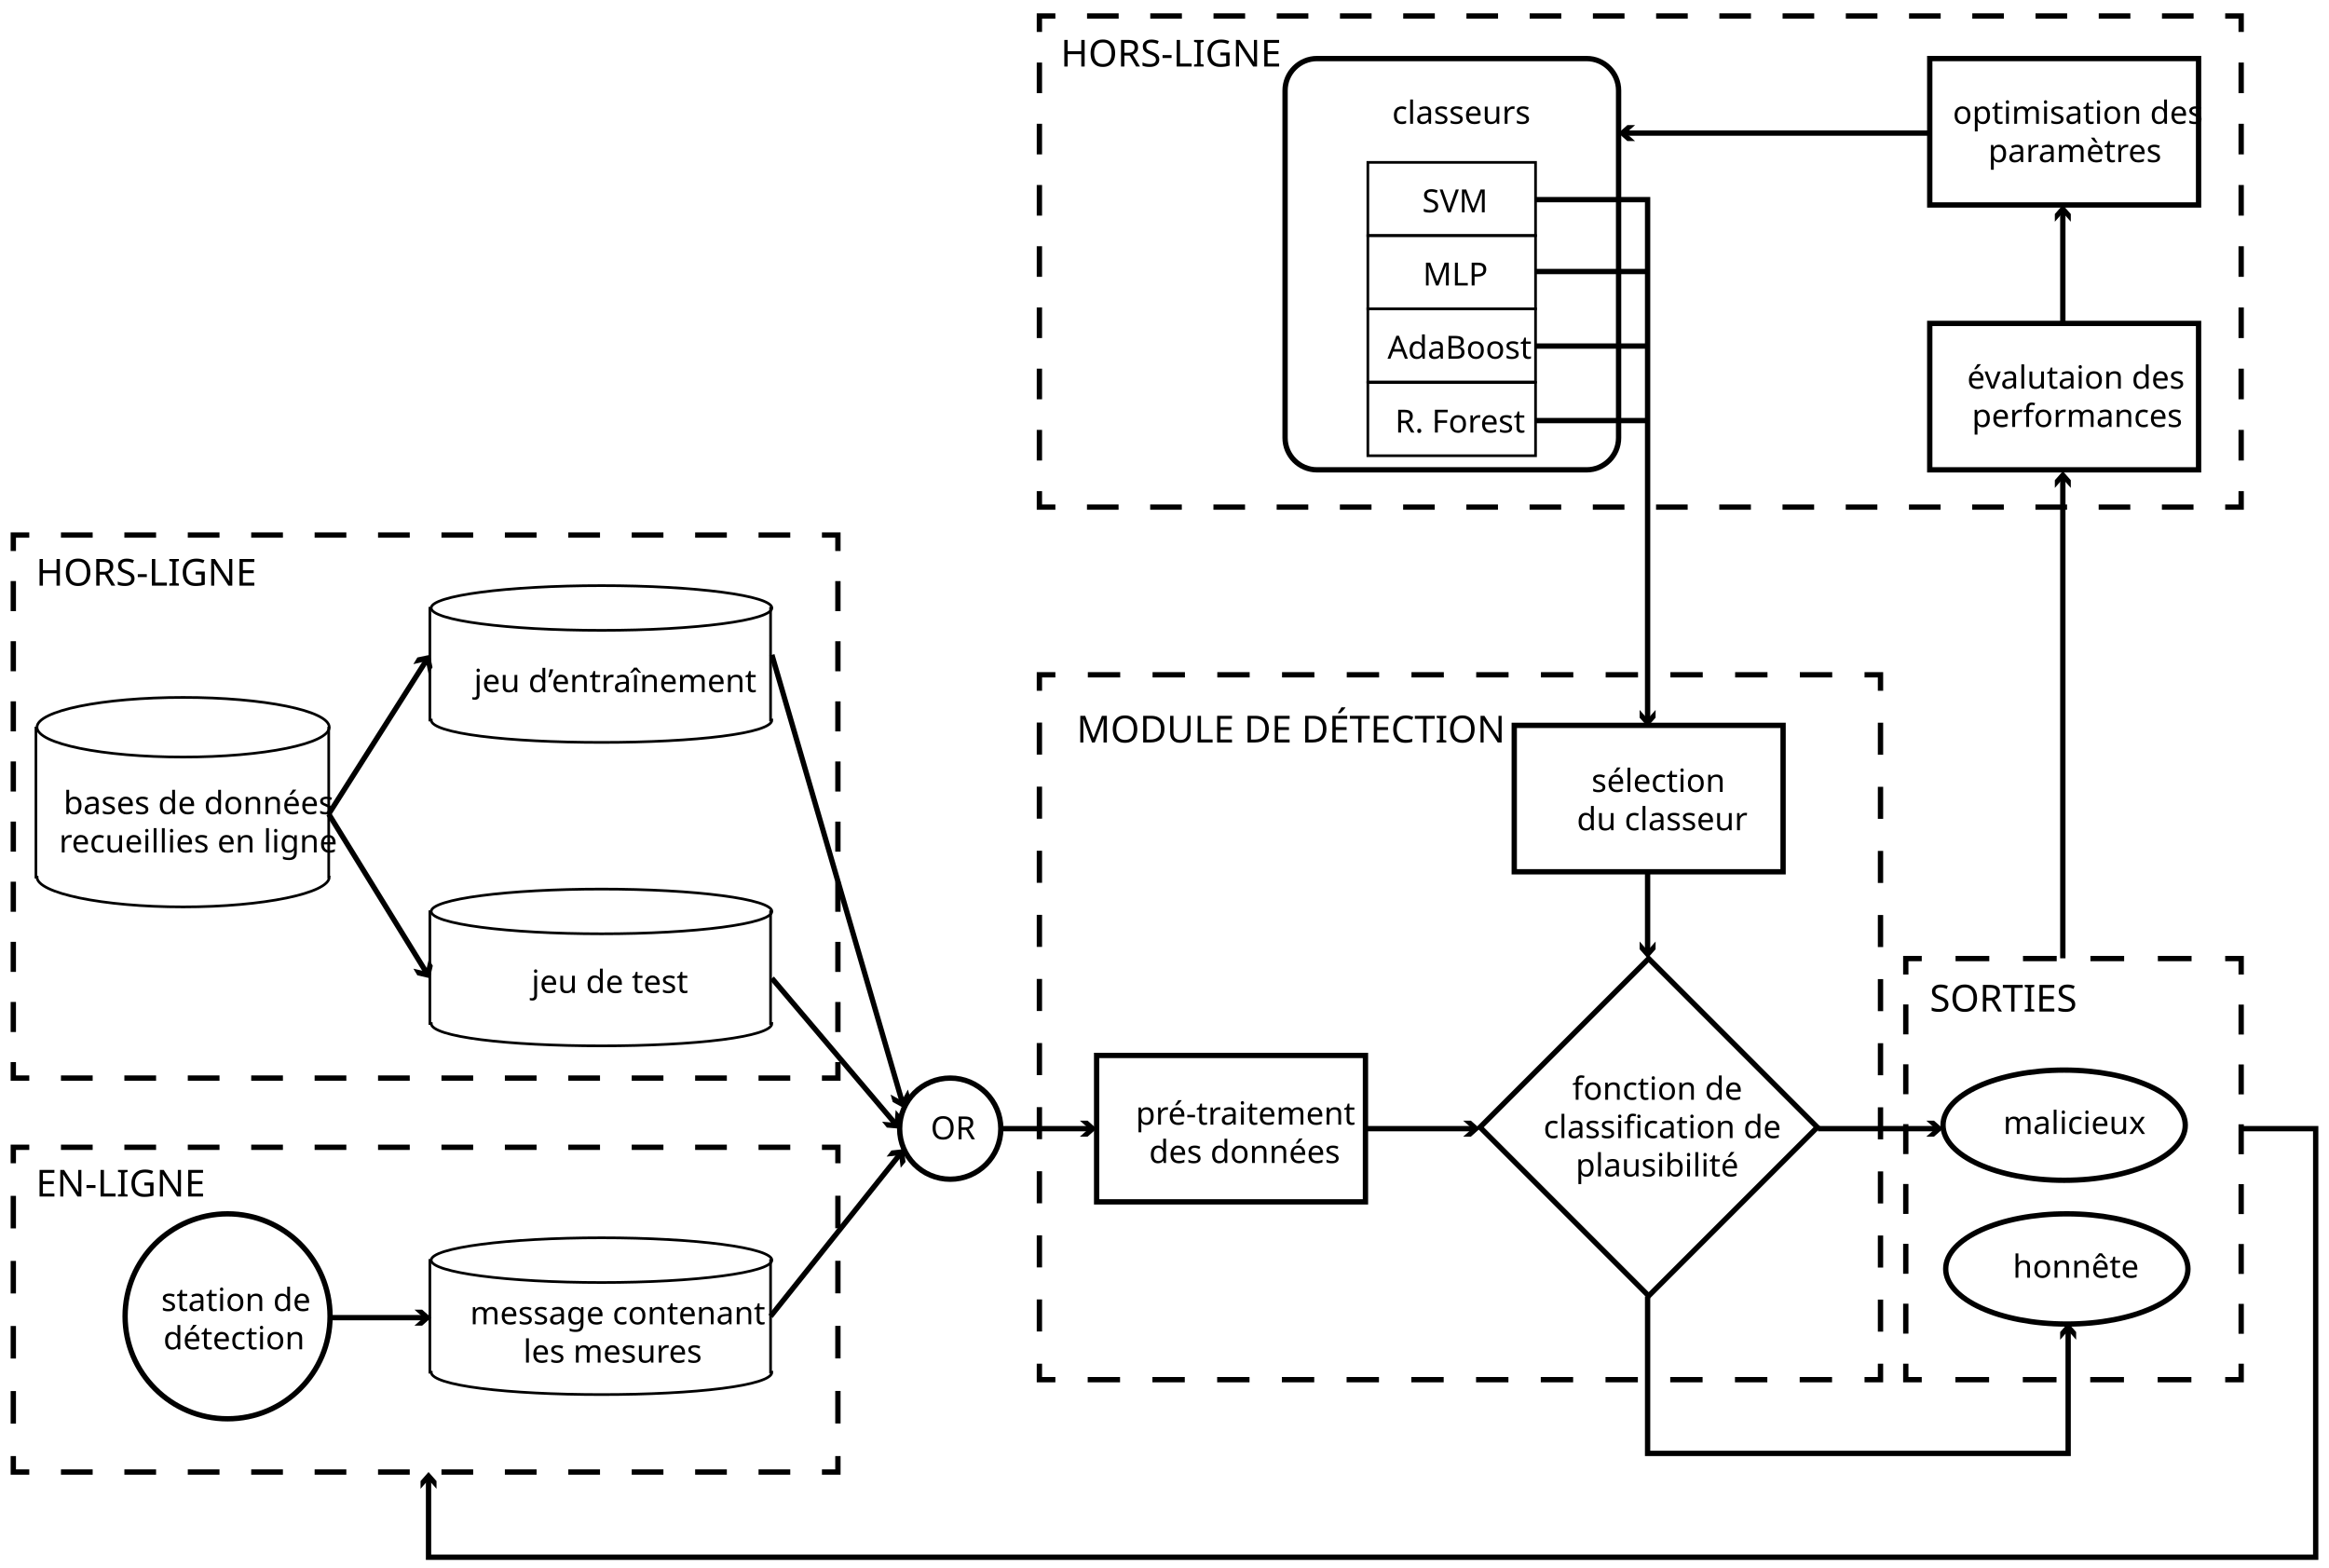
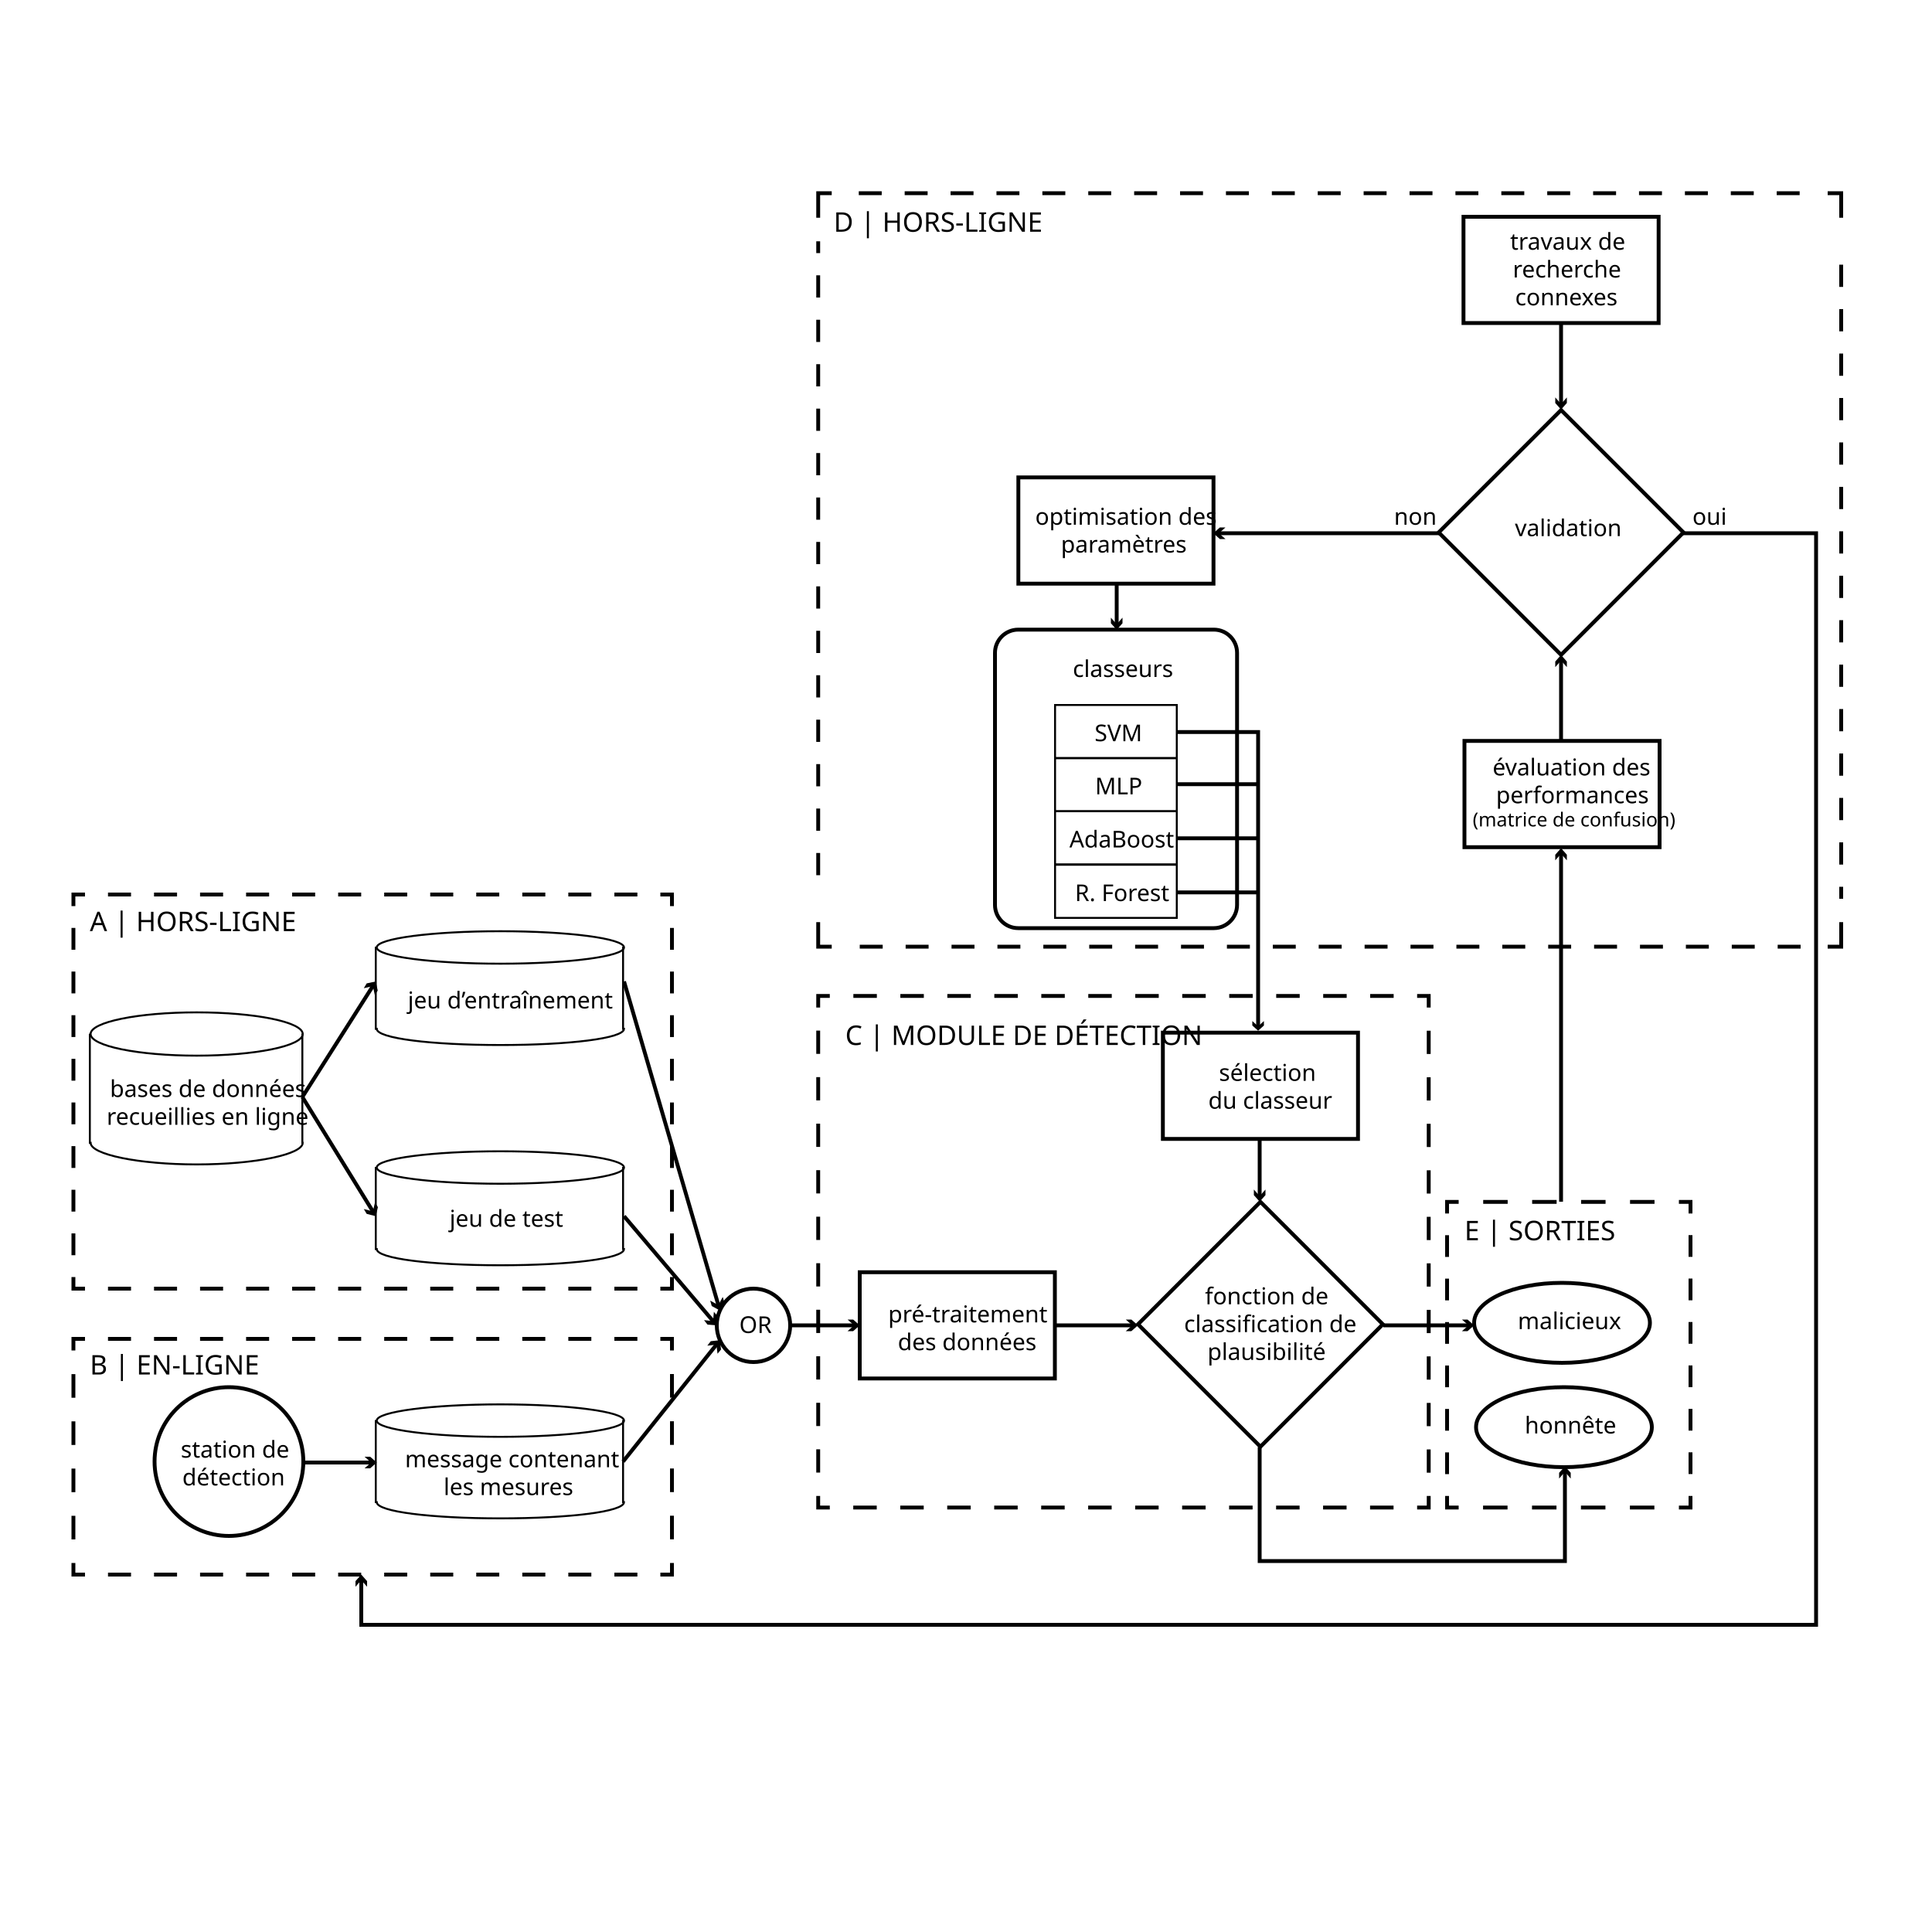
- <svg xmlns="http://www.w3.org/2000/svg" version="1.1" id="Calque_1" x="0px" y="0px" viewBox="0 0 875 589" style="enable-background:new 0 0 875 589;" xml:space="preserve">
+ <svg xmlns="http://www.w3.org/2000/svg" version="1.1" id="Calque_1" x="0px" y="0px" viewBox="0 0 1000 1000" style="enable-background:new 0 0 1000 1000;" xml:space="preserve">
  <style type="text/css">
	.st0{font-family:'MyriadPro-Regular';}
	.st1{font-size:12px;}
	.st2{fill:none;stroke:#000000;stroke-miterlimit:10;}
	.st3{fill:none;stroke:#000000;stroke-width:2;stroke-miterlimit:10;}
- 	.st4{fill:none;stroke:#000000;stroke-width:2;stroke-miterlimit:10;stroke-dasharray:11.913,11.913;}
- 	.st5{fill:none;stroke:#000000;stroke-width:2;stroke-miterlimit:10;stroke-dasharray:11.294,11.294;}
- 	.st6{fill:none;stroke:#000000;stroke-width:2;stroke-miterlimit:10;stroke-dasharray:12.222,12.222;}
- 	.st7{fill:none;stroke:#000000;stroke-width:2;stroke-miterlimit:10;stroke-dasharray:12.159,12.159;}
- 	.st8{fill:none;stroke:#000000;stroke-width:2;stroke-miterlimit:10;stroke-dasharray:12.04,12.04;}
- 	.st9{fill:none;stroke:#000000;stroke-width:2;stroke-miterlimit:10;stroke-dasharray:12.667,12.667;}
- 	.st10{fill:none;stroke:#000000;stroke-width:2;stroke-miterlimit:10;stroke-dasharray:11.242,11.242;}
- 	.st11{fill:none;stroke:#000000;stroke-width:2;stroke-miterlimit:10;stroke-dasharray:11.878,11.878;}
- 	.st12{fill:none;stroke:#000000;stroke-width:2;stroke-miterlimit:10;stroke-dasharray:11.5,11.5;}
- 	.st13{font-family:'MyriadPro-BoldCond';}
- 	.st14{font-size:14px;}
+ 	.st4{enable-background:new    ;}
+ 	.st5{font-size:10px;}
+ 	.st6{fill:none;stroke:#000000;stroke-width:2;stroke-miterlimit:10;stroke-dasharray:11.913,11.913;}
+ 	.st7{fill:none;stroke:#000000;stroke-width:2;stroke-miterlimit:10;stroke-dasharray:11.294,11.294;}
+ 	.st8{fill:none;stroke:#000000;stroke-width:2;stroke-miterlimit:10;stroke-dasharray:12.222,12.222;}
+ 	.st9{fill:none;stroke:#000000;stroke-width:2;stroke-miterlimit:10;stroke-dasharray:12.159,12.159;}
+ 	.st10{fill:none;stroke:#000000;stroke-width:2;stroke-miterlimit:10;stroke-dasharray:12.04,12.04;}
+ 	.st11{fill:none;stroke:#000000;stroke-width:2;stroke-miterlimit:10;stroke-dasharray:12.667,12.667;}
+ 	.st12{fill:none;stroke:#000000;stroke-width:2;stroke-miterlimit:10;stroke-dasharray:11.242,11.242;}
+ 	.st13{fill:none;stroke:#000000;stroke-width:2;stroke-miterlimit:10;stroke-dasharray:11.878,11.878;}
+ 	.st14{fill:none;stroke:#000000;stroke-width:2;stroke-miterlimit:10;stroke-dasharray:11.5,11.5;}
+ 	.st15{font-family:'MyriadPro-BoldCond';}
+ 	.st16{font-size:14px;}
</style>
+   <text id="XMLID_404_" transform="matrix(1 0 0 1 56.8984 567.7764)" class="st0 st1">bases de données</text>
+   <text id="XMLID_403_" transform="matrix(1 0 0 1 55.1984 582.1764)" class="st0 st1">recueillies en ligne</text>
+   <g id="XMLID_5_">
+     <ellipse id="XMLID_7_" class="st2" cx="101.8" cy="535.2" rx="54.9" ry="11.2" />
+     <path id="XMLID_6_" class="st2" d="M156.5,535v56.5h0.2c0,6-24.6,11.2-54.9,11.2s-54.9-5.2-54.9-11.2h-0.4V535" />
+   </g>
+   <g id="XMLID_8_">
+     <ellipse id="XMLID_10_" class="st2" cx="259" cy="490.4" rx="64" ry="8.4" />
+     <path id="XMLID_9_" class="st2" d="M322.5,490v42.5h0.5c0,5-28.6,8.4-64,8.4s-64-3.4-64-8.4h-0.5V490" />
+   </g>
+   <text id="XMLID_11_" transform="matrix(1 0 0 1 211.0908 521.95)" class="st0 st1">jeu d’entraînement</text>
+   <g id="XMLID_13_">
+     <ellipse id="XMLID_15_" class="st2" cx="259" cy="604.3" rx="64" ry="8.4" />
+     <path id="XMLID_14_" class="st2" d="M322.5,604v42.5h0.5c0,5-28.6,8.4-64,8.4s-64-3.4-64-8.4h-0.5V604" />
+   </g>
+   <text id="XMLID_12_" transform="matrix(1 0 0 1 232.6924 634.95)" class="st0 st1">jeu de test</text>
+   <circle id="XMLID_18_" class="st3" cx="118.5" cy="756.5" r="38.5" />
+   <text id="XMLID_389_" transform="matrix(1 0 0 1 93.5703 754.45)" class="st0 st1">station de</text>
+   <text id="XMLID_388_" transform="matrix(1 0 0 1 94.3703 768.85)" class="st0 st1">détection</text>
+   <g id="XMLID_22_">
+     <ellipse id="XMLID_24_" class="st2" cx="259" cy="735.3" rx="64" ry="8.4" />
+     <path id="XMLID_23_" class="st2" d="M322.5,735v42.5h0.5c0,5-28.6,8.4-64,8.4s-64-3.4-64-8.4h-0.5V735" />
+   </g>
+   <text id="XMLID_383_" transform="matrix(1 0 0 1 209.6226 759.4502)" class="st0 st1">message contenant</text>
+   <text id="XMLID_382_" transform="matrix(1 0 0 1 229.6226 773.8502)" class="st0 st1">les mesures</text>
+   <g id="XMLID_27_">
+     <circle id="XMLID_25_" class="st3" cx="390" cy="686" r="19" />
+     <text id="XMLID_26_" transform="matrix(1 0 0 1 382.6382 689.95)" class="st0 st1">OR</text>
+   </g>
+   <g id="XMLID_33_">
+     <rect id="XMLID_31_" x="445" y="658.5" class="st3" width="101" height="55" />
+     <text id="XMLID_376_" transform="matrix(1 0 0 1 459.7144 684.4498)" class="st0 st1">pré-traitement</text>
+     <text id="XMLID_375_" transform="matrix(1 0 0 1 464.7144 698.8498)" class="st0 st1">des données</text>
+   </g>
+   <rect id="XMLID_49_" x="607.6" y="640.6" transform="matrix(-0.7071 -0.7071 0.7071 -0.7071 629.0602 1631.412)" class="st3" width="89.6" height="89.6" />
+   <text id="XMLID_371_" transform="matrix(1 0 0 1 623.6879 675.0945)" class="st0 st1">fonction de</text>
+   <text id="XMLID_370_" transform="matrix(1 0 0 1 612.8879 689.4945)" class="st0 st1">classification de</text>
+   <text id="XMLID_369_" transform="matrix(1 0 0 1 624.9879 703.8945)" class="st0 st1">plausibilité</text>
+   <rect id="XMLID_58_" x="601.9" y="534.5" class="st3" width="101" height="55" />
+   <text id="XMLID_366_" transform="matrix(1 0 0 1 630.9218 559.4498)" class="st0 st1">sélection</text>
+   <text id="XMLID_365_" transform="matrix(1 0 0 1 625.4218 573.8498)" class="st0 st1">du classeur</text>
+   <g id="XMLID_19_">
+     <ellipse id="XMLID_16_" class="st3" cx="808.5" cy="684.7" rx="45.5" ry="20.7" />
+     <text id="XMLID_17_" transform="matrix(1 0 0 1 785.6025 687.95)" class="st0 st1">malicieux</text>
+   </g>
+   <g id="XMLID_28_">
+     <ellipse id="XMLID_30_" class="st3" cx="809.5" cy="738.7" rx="45.5" ry="20.7" />
+     <text id="XMLID_29_" transform="matrix(1 0 0 1 789.2188 741.95)" class="st0 st1">honnête</text>
+   </g>
+   <g id="XMLID_37_">
+     <rect id="XMLID_36_" x="758" y="383.5" class="st3" width="101" height="55" />
+   </g>
+   <text id="XMLID_354_" transform="matrix(1 0 0 1 772.551 401.3498)" class="st4">
+     <tspan x="0" y="0" class="st0 st1">évaluation des</tspan>
+     <tspan x="1.8" y="14.4" class="st0 st1">performances</tspan>
+     <tspan x="-10.3" y="26.4" class="st0 st5">(matrice de confusion)</tspan>
+   </text>
+   <g id="XMLID_3_">
+     <rect id="XMLID_4_" x="527.1" y="247.1" class="st3" width="101" height="55" />
+   </g>
+   <text id="XMLID_350_" transform="matrix(1 0 0 1 535.8245 271.5937)" class="st0 st1">optimisation des</text>
+   <text id="XMLID_349_" transform="matrix(1 0 0 1 549.1244 285.9937)" class="st0 st1">paramètres</text>
+   <path id="XMLID_34_" class="st3" d="M628.3,480.4H527c-6.6,0-12-5.4-12-12V337.9c0-6.6,5.4-12,12-12h101.3c6.6,0,12,5.4,12,12v130.5  C640.3,475,634.9,480.4,628.3,480.4z" />
+   <g id="XMLID_40_">
+     <rect id="XMLID_38_" x="546.1" y="364.9" class="st2" width="63" height="27.5" />
+     <text id="XMLID_39_" transform="matrix(1 0 0 1 566.5474 383.65)" class="st0 st1">SVM</text>
+   </g>
+   <g id="XMLID_41_">
+     <rect id="XMLID_43_" x="546.1" y="447.6" class="st2" width="63" height="27.5" />
+     <text id="XMLID_42_" transform="matrix(1 0 0 1 556.3896 466.3998)" class="st0 st1">R. Forest</text>
+   </g>
+   <g id="XMLID_44_">
+     <rect id="XMLID_46_" x="546.1" y="419.9" class="st2" width="63" height="27.5" />
+     <text id="XMLID_45_" transform="matrix(1 0 0 1 553.5273 438.65)" class="st0 st1">AdaBoost</text>
+   </g>
+   <g id="XMLID_47_">
+     <rect id="XMLID_53_" x="546.1" y="392.4" class="st2" width="63" height="27.5" />
+     <text id="XMLID_48_" transform="matrix(1 0 0 1 566.8296 411.15)" class="st0 st1">MLP</text>
+   </g>
+   <text id="XMLID_54_" transform="matrix(1 0 0 1 555.2793 350.3998)" class="st0 st1">classeurs</text>
+   <g id="XMLID_55_">
+     <g id="XMLID_225_">
+       <line id="XMLID_228_" class="st3" x1="156.5" y1="567.8" x2="193.3" y2="509.9" />
+       <g id="XMLID_226_">
+         <polygon id="XMLID_227_" points="194,515.1 193,510.4 188.3,511.5 189.8,509 194.5,508 195.5,512.7    " />
+       </g>
+     </g>
+   </g>
+   <g id="XMLID_56_">
+     <g id="XMLID_220_">
+       <line id="XMLID_223_" class="st3" x1="156.5" y1="567.8" x2="193.3" y2="627.5" />
+       <g id="XMLID_221_">
+         <polygon id="XMLID_222_" points="188.3,625.8 193,627 194.1,622.3 195.6,624.8 194.5,629.5 189.8,628.3    " />
+       </g>
+     </g>
+   </g>
+   <g id="XMLID_57_">
+     <g id="XMLID_215_">
+       <line id="XMLID_218_" class="st3" x1="157" y1="757" x2="193" y2="757" />
+       <g id="XMLID_216_">
+         <polygon id="XMLID_217_" points="188.7,760 192.1,757 188.7,754 191.6,754 195,757 191.6,760    " />
+       </g>
+     </g>
+   </g>
+   <g id="XMLID_59_">
+     <g id="XMLID_210_">
+       <line id="XMLID_213_" class="st3" x1="323" y1="629.5" x2="369.5" y2="684.3" />
+       <g id="XMLID_211_">
+         <polygon id="XMLID_212_" points="364.4,683.3 369.1,683.8 369.5,679 371.4,681.2 371,686 366.2,685.6    " />
+       </g>
+     </g>
+   </g>
+   <g id="XMLID_60_">
+     <g id="XMLID_205_">
+       <line id="XMLID_208_" class="st3" x1="323" y1="508" x2="372" y2="676.1" />
+       <g id="XMLID_206_">
+         <polygon id="XMLID_207_" points="367.6,673.2 371.8,675.5 374.1,671.3 374.9,674.1 372.6,678.3 368.4,676    " />
+       </g>
+     </g>
+   </g>
+   <g id="XMLID_61_">
+     <g id="XMLID_200_">
+       <line id="XMLID_203_" class="st3" x1="322.5" y1="756.5" x2="371.2" y2="695.5" />
+       <g id="XMLID_201_">
+         <polygon id="XMLID_202_" points="371.4,700.7 370.8,696 366.1,696.5 367.9,694.2 372.6,693.7 373.2,698.5    " />
+       </g>
+     </g>
+   </g>
+   <g id="XMLID_62_">
+     <g id="XMLID_195_">
+       <line id="XMLID_198_" class="st3" x1="409" y1="686" x2="443" y2="686" />
+       <g id="XMLID_196_">
+         <polygon id="XMLID_197_" points="438.7,689 442.1,686 438.7,683 441.6,683 445,686 441.6,689    " />
+       </g>
+     </g>
+   </g>
+   <g id="XMLID_64_">
+     <g id="XMLID_190_">
+       <line id="XMLID_193_" class="st3" x1="546" y1="686" x2="587" y2="686" />
+       <g id="XMLID_191_">
+         <polygon id="XMLID_192_" points="582.7,689 586.1,686 582.7,683 585.6,683 589,686 585.6,689    " />
+       </g>
+     </g>
+   </g>
+   <g id="XMLID_65_">
+     <g id="XMLID_185_">
+       <line id="XMLID_188_" class="st3" x1="652" y1="590" x2="652" y2="620" />
+       <g id="XMLID_186_">
+         <polygon id="XMLID_187_" points="649,615.7 652,619.1 655,615.7 655,618.6 652,622 649,618.6    " />
+       </g>
+     </g>
+   </g>
+   <g id="XMLID_70_">
+     <g id="XMLID_180_">
+       <polyline id="XMLID_183_" class="st3" points="810,761 810,805 810,808 652,808 652,749   " />
+       <g id="XMLID_181_">
+         <polygon id="XMLID_182_" points="807,765.3 810,761.8 813,765.3 813,762.3 810,759 807,762.3    " />
+       </g>
+     </g>
+   </g>
+   <g id="XMLID_67_">
+     <g id="XMLID_170_">
+       <line id="XMLID_173_" class="st3" x1="808" y1="384" x2="808" y2="341" />
+       <g id="XMLID_171_">
+         <polygon id="XMLID_172_" points="811,345.3 808,341.9 805,345.3 805,342.4 808,339 811,342.4    " />
+       </g>
+     </g>
+   </g>
+   <line id="XMLID_68_" class="st3" x1="609.2" y1="461.9" x2="651.2" y2="461.9" />
+   <line id="XMLID_69_" class="st3" x1="609.2" y1="433.9" x2="651.2" y2="433.9" />
+   <line id="XMLID_71_" class="st3" x1="609.2" y1="405.9" x2="651.2" y2="405.9" />
+   <g id="XMLID_73_">
+     <g id="XMLID_165_">
+       <polyline id="XMLID_168_" class="st3" points="651.2,531.9 651.2,378.9 609.2,378.9   " />
+       <g id="XMLID_166_">
+         <polygon id="XMLID_167_" points="654.2,528.5 651.2,531.2 648.2,528.5 648.2,530.8 651.2,533.5 654.2,530.8    " />
+       </g>
+     </g>
+   </g>
+   <g id="XMLID_66_">
+     <g id="XMLID_160_">
+       <line id="XMLID_163_" class="st3" x1="716" y1="686" x2="761" y2="686" />
+       <g id="XMLID_161_">
+         <polygon id="XMLID_162_" points="756.7,689 760.1,686 756.7,683 759.6,683 763,686 759.6,689    " />
+       </g>
+     </g>
+   </g>
+   <g id="XMLID_72_">
+     <g id="XMLID_151_">
+       <polyline id="XMLID_159_" class="st3" points="347.8,661 347.8,667 341.8,667   " />
+       <line id="XMLID_158_" class="st6" x1="329.9" y1="667" x2="50" y2="667" />
+       <polyline id="XMLID_157_" class="st3" points="44,667 38,667 38,661   " />
+       <line id="XMLID_156_" class="st7" x1="38" y1="649.7" x2="38" y2="474.6" />
+       <polyline id="XMLID_155_" class="st3" points="38,469 38,463 44,463   " />
+       <line id="XMLID_154_" class="st6" x1="55.9" y1="463" x2="335.9" y2="463" />
+       <polyline id="XMLID_153_" class="st3" points="341.8,463 347.8,463 347.8,469   " />
+       <line id="XMLID_152_" class="st7" x1="347.8" y1="480.3" x2="347.8" y2="655.3" />
+     </g>
+   </g>
+   <g id="XMLID_74_">
+     <g id="XMLID_141_">
+       <polyline id="XMLID_149_" class="st3" points="347.8,809 347.8,815 341.8,815   " />
+       <line id="XMLID_148_" class="st6" x1="329.9" y1="815" x2="50" y2="815" />
+       <polyline id="XMLID_147_" class="st3" points="44,815 38,815 38,809   " />
+       <line id="XMLID_146_" class="st8" x1="38" y1="796.8" x2="38" y2="705.1" />
+       <polyline id="XMLID_145_" class="st3" points="38,699 38,693 44,693   " />
+       <line id="XMLID_144_" class="st6" x1="55.9" y1="693" x2="335.9" y2="693" />
+       <polyline id="XMLID_143_" class="st3" points="341.8,693 347.8,693 347.8,699   " />
+       <line id="XMLID_142_" class="st8" x1="347.8" y1="711.2" x2="347.8" y2="802.9" />
+     </g>
+   </g>
+   <g id="XMLID_75_">
+     <g id="XMLID_131_">
+       <polyline id="XMLID_139_" class="st3" points="739.5,774.3 739.5,780.3 733.5,780.3   " />
+       <line id="XMLID_138_" class="st9" x1="721.3" y1="780.3" x2="435.6" y2="780.3" />
+       <polyline id="XMLID_137_" class="st3" points="429.5,780.3 423.5,780.3 423.5,774.3   " />
+       <line id="XMLID_136_" class="st10" x1="423.5" y1="762.2" x2="423.5" y2="527.5" />
+       <polyline id="XMLID_135_" class="st3" points="423.5,521.5 423.5,515.5 429.5,515.5   " />
+       <line id="XMLID_134_" class="st9" x1="441.7" y1="515.5" x2="727.4" y2="515.5" />
+       <polyline id="XMLID_133_" class="st3" points="733.5,515.5 739.5,515.5 739.5,521.5   " />
+       <line id="XMLID_132_" class="st10" x1="739.5" y1="533.5" x2="739.5" y2="768.3" />
+     </g>
+   </g>
+   <g id="XMLID_76_">
+     <g id="XMLID_121_">
+       <polyline id="XMLID_129_" class="st3" points="875,774.3 875,780.3 869,780.3   " />
+       <line id="XMLID_128_" class="st11" x1="856.3" y1="780.3" x2="761.3" y2="780.3" />
+       <polyline id="XMLID_127_" class="st3" points="755,780.3 749,780.3 749,774.3   " />
+       <line id="XMLID_126_" class="st12" x1="749" y1="763" x2="749" y2="633.8" />
+       <polyline id="XMLID_125_" class="st3" points="749,628.1 749,622.1 755,622.1   " />
+       <line id="XMLID_124_" class="st11" x1="767.7" y1="622.1" x2="862.7" y2="622.1" />
+       <polyline id="XMLID_123_" class="st3" points="869,622.1 875,622.1 875,628.1   " />
+       <line id="XMLID_122_" class="st12" x1="875" y1="639.3" x2="875" y2="768.7" />
+     </g>
+   </g>
+   <g id="XMLID_77_">
+     <g id="XMLID_111_">
+       <polyline id="XMLID_119_" class="st3" points="953,477.3 953,490 946,490   " />
+       <line id="XMLID_118_" class="st13" x1="932" y1="490" x2="437.6" y2="490" />
+       <polyline id="XMLID_117_" class="st3" points="430.5,490 423.5,490 423.5,477.3   " />
+       <line id="XMLID_116_" class="st14" x1="423.5" y1="453" x2="423.5" y2="124.9" />
+       <polyline id="XMLID_115_" class="st3" points="423.5,112.7 423.5,100 430.5,100   " />
+       <line id="XMLID_114_" class="st13" x1="444.5" y1="100" x2="939" y2="100" />
+       <polyline id="XMLID_113_" class="st3" points="946,100 953,100 953,112.7   " />
+       <line id="XMLID_112_" class="st14" x1="953" y1="137" x2="953" y2="465.2" />
+     </g>
+   </g>
+   <g id="XMLID_78_">
+     <g id="XMLID_105_">
+       <line id="XMLID_108_" class="st3" x1="808" y1="622" x2="808" y2="441" />
+       <g id="XMLID_106_">
+         <polygon id="XMLID_107_" points="811,445.3 808,441.9 805,445.3 805,442.4 808,439 811,442.4    " />
+       </g>
+     </g>
+   </g>
+   <text id="XMLID_79_" transform="matrix(1 0 0 1 46.5 481.95)" class="st15 st16">A | HORS-LIGNE</text>
+   <text id="XMLID_80_" transform="matrix(1 0 0 1 431.5 119.95)" class="st15 st16">D | HORS-LIGNE</text>
+   <text id="XMLID_81_" transform="matrix(1 0 0 1 437.5 540.8668)" class="st15 st16">C | MODULE DE DÉTECTION</text>
+   <text id="XMLID_82_" transform="matrix(1 0 0 1 46.5 711.45)" class="st15 st16">B | EN-LIGNE</text>
+   <text id="XMLID_83_" transform="matrix(1 0 0 1 758 641.95)" class="st15 st16">E | SORTIES</text>
+   <rect id="XMLID_1_" x="763.2" y="230.8" transform="matrix(-0.7071 -0.7071 0.7071 -0.7071 1184.468 1041.81)" class="st3" width="89.6" height="89.6" />
+   <text id="XMLID_84_" transform="matrix(1 0 0 1 784.1125 277.5)" class="st0 st1">validation</text>
+   <g id="XMLID_87_">
+     <rect id="XMLID_88_" x="757.5" y="112.2" class="st3" width="101" height="55" />
+   </g>
  <g id="XMLID_51_">
-     <text id="XMLID_85_" transform="matrix(1 0 0 1 23.8984 305.8264)">
-       <tspan x="0" y="0" class="st0 st1">bases de données</tspan>
-       <tspan x="-1.7" y="14.4" class="st0 st1">recueillies en ligne</tspan>
-     </text>
-     <g id="XMLID_5_">
-       <ellipse id="XMLID_7_" class="st2" cx="68.8" cy="273.2" rx="54.9" ry="11.2" />
-       <path id="XMLID_6_" class="st2" d="M123.5,273v56.5h0.2c0,6-24.6,11.2-54.9,11.2s-54.9-5.2-54.9-11.2h-0.4V273" />
-     </g>
-     <g id="XMLID_8_">
-       <ellipse id="XMLID_10_" class="st2" cx="226" cy="228.4" rx="64" ry="8.4" />
-       <path id="XMLID_9_" class="st2" d="M289.5,228v42.5h0.5c0,5-28.6,8.4-64,8.4s-64-3.4-64-8.4h-0.5V228" />
-     </g>
-     <text id="XMLID_11_" transform="matrix(1 0 0 1 178.0908 260)" class="st0 st1">jeu d’entraînement</text>
-     <g id="XMLID_13_">
-       <ellipse id="XMLID_15_" class="st2" cx="226" cy="342.4" rx="64" ry="8.4" />
-       <path id="XMLID_14_" class="st2" d="M289.5,342v42.5h0.5c0,5-28.6,8.4-64,8.4s-64-3.4-64-8.4h-0.5V342" />
-     </g>
-     <text id="XMLID_12_" transform="matrix(1 0 0 1 199.6924 373)" class="st0 st1">jeu de test</text>
-     <circle id="XMLID_18_" class="st3" cx="85.5" cy="494.5" r="38.5" />
-     <text id="XMLID_20_" transform="matrix(1 0 0 1 60.5703 492.5)">
-       <tspan x="0" y="0" class="st0 st1">station de</tspan>
-       <tspan x="0.8" y="14.4" class="st0 st1">détection</tspan>
-     </text>
-     <g id="XMLID_22_">
-       <ellipse id="XMLID_24_" class="st2" cx="226" cy="473.4" rx="64" ry="8.4" />
-       <path id="XMLID_23_" class="st2" d="M289.5,473v42.5h0.5c0,5-28.6,8.4-64,8.4s-64-3.4-64-8.4h-0.5V473" />
-     </g>
-     <text id="XMLID_21_" transform="matrix(1 0 0 1 176.6226 497.5002)">
-       <tspan x="0" y="0" class="st0 st1">message contenant</tspan>
-       <tspan x="20" y="14.4" class="st0 st1">les mesures</tspan>
-     </text>
-     <g id="XMLID_27_">
-       <circle id="XMLID_25_" class="st3" cx="357" cy="424" r="19" />
-       <text id="XMLID_26_" transform="matrix(1 0 0 1 349.6382 428)" class="st0 st1">OR</text>
-     </g>
-     <g id="XMLID_33_">
-       <rect id="XMLID_31_" x="412" y="396.5" class="st3" width="101" height="55" />
-       <text id="XMLID_32_" transform="matrix(1 0 0 1 426.7144 422.4998)">
-         <tspan x="0" y="0" class="st0 st1">pré-traitement</tspan>
-         <tspan x="5" y="14.4" class="st0 st1">des données</tspan>
-       </text>
-     </g>
-     <rect id="XMLID_49_" x="574.6" y="378.7" transform="matrix(0.7071 0.7071 -0.7071 0.7071 480.8857 -313.9612)" class="st3" width="89.6" height="89.6" />
-     <text id="XMLID_50_" transform="matrix(1 0 0 1 590.6879 413.1445)">
-       <tspan x="0" y="0" class="st0 st1">fonction de</tspan>
-       <tspan x="-10.8" y="14.4" class="st0 st1">classification de</tspan>
-       <tspan x="1.3" y="28.8" class="st0 st1">plausibilité</tspan>
-     </text>
-     <rect id="XMLID_58_" x="568.9" y="272.5" class="st3" width="101" height="55" />
-     <text id="XMLID_52_" transform="matrix(1 0 0 1 597.9218 297.4998)">
-       <tspan x="0" y="0" class="st0 st1">sélection</tspan>
-       <tspan x="-5.5" y="14.4" class="st0 st1">du classeur</tspan>
-     </text>
-     <g id="XMLID_19_">
-       <ellipse id="XMLID_16_" class="st3" cx="775.5" cy="422.7" rx="45.5" ry="20.7" />
-       <text id="XMLID_17_" transform="matrix(1 0 0 1 752.6025 426)" class="st0 st1">malicieux</text>
-     </g>
-     <g id="XMLID_28_">
-       <ellipse id="XMLID_30_" class="st3" cx="776.5" cy="476.7" rx="45.5" ry="20.7" />
-       <text id="XMLID_29_" transform="matrix(1 0 0 1 756.2188 480)" class="st0 st1">honnête</text>
-     </g>
-     <g id="XMLID_37_">
-       <rect id="XMLID_36_" x="725" y="121.5" class="st3" width="101" height="55" />
-     </g>
-     <text id="XMLID_35_" transform="matrix(1 0 0 1 739.0508 145.9998)">
-       <tspan x="0" y="0" class="st0 st1">évalutaion des</tspan>
-       <tspan x="1.8" y="14.4" class="st0 st1">performances</tspan>
-     </text>
-     <g id="XMLID_3_">
-       <rect id="XMLID_4_" x="725" y="22" class="st3" width="101" height="55" />
-     </g>
-     <text id="XMLID_2_" transform="matrix(1 0 0 1 733.6748 46.4998)">
-       <tspan x="0" y="0" class="st0 st1">optimisation des</tspan>
-       <tspan x="13.3" y="14.4" class="st0 st1">paramètres</tspan>
-     </text>
-     <path id="XMLID_34_" class="st3" d="M596.1,176.5H494.8c-6.6,0-12-5.4-12-12V34c0-6.6,5.4-12,12-12h101.3c6.6,0,12,5.4,12,12v130.5   C608.1,171.1,602.7,176.5,596.1,176.5z" />
-     <g id="XMLID_40_">
-       <rect id="XMLID_38_" x="513.9" y="61" class="st2" width="63" height="27.5" />
-       <text id="XMLID_39_" transform="matrix(1 0 0 1 534.2977 79.75)" class="st0 st1">SVM</text>
-     </g>
-     <g id="XMLID_41_">
-       <rect id="XMLID_43_" x="513.9" y="143.7" class="st2" width="63" height="27.5" />
-       <text id="XMLID_42_" transform="matrix(1 0 0 1 524.14 162.4998)" class="st0 st1">R. Forest</text>
-     </g>
-     <g id="XMLID_44_">
-       <rect id="XMLID_46_" x="513.9" y="116" class="st2" width="63" height="27.5" />
-       <text id="XMLID_45_" transform="matrix(1 0 0 1 521.2777 134.75)" class="st0 st1">AdaBoost</text>
-     </g>
-     <g id="XMLID_47_">
-       <rect id="XMLID_53_" x="513.9" y="88.5" class="st2" width="63" height="27.5" />
-       <text id="XMLID_48_" transform="matrix(1 0 0 1 534.58 107.25)" class="st0 st1">MLP</text>
-     </g>
-     <text id="XMLID_54_" transform="matrix(1 0 0 1 523.0297 46.4998)" class="st0 st1">classeurs</text>
-     <g id="XMLID_55_">
-       <g id="XMLID_225_">
-         <line id="XMLID_228_" class="st3" x1="123.5" y1="305.8" x2="160.3" y2="247.9" />
-         <g id="XMLID_226_">
-           <polygon id="XMLID_227_" points="161,253.1 160,248.4 155.3,249.5 156.8,247 161.5,246 162.5,250.7     " />
-         </g>
-       </g>
-     </g>
-     <g id="XMLID_56_">
-       <g id="XMLID_220_">
-         <line id="XMLID_223_" class="st3" x1="123.5" y1="305.8" x2="160.3" y2="365.5" />
-         <g id="XMLID_221_">
-           <polygon id="XMLID_222_" points="155.3,363.9 160,365 161.1,360.3 162.6,362.8 161.5,367.5 156.8,366.4     " />
-         </g>
-       </g>
-     </g>
-     <g id="XMLID_57_">
-       <g id="XMLID_215_">
-         <line id="XMLID_218_" class="st3" x1="124" y1="495" x2="160" y2="495" />
-         <g id="XMLID_216_">
-           <polygon id="XMLID_217_" points="155.7,498 159.1,495 155.7,492 158.6,492 162,495 158.6,498     " />
-         </g>
-       </g>
-     </g>
-     <g id="XMLID_59_">
-       <g id="XMLID_210_">
-         <line id="XMLID_213_" class="st3" x1="290" y1="367.5" x2="336.5" y2="422.3" />
-         <g id="XMLID_211_">
-           <polygon id="XMLID_212_" points="331.4,421.4 336.1,421.8 336.5,417 338.4,419.2 338,424 333.2,423.6     " />
-         </g>
-       </g>
-     </g>
-     <g id="XMLID_60_">
-       <g id="XMLID_205_">
-         <line id="XMLID_208_" class="st3" x1="290" y1="246" x2="339" y2="414.1" />
-         <g id="XMLID_206_">
-           <polygon id="XMLID_207_" points="334.6,411.2 338.8,413.5 341.1,409.3 341.9,412.1 339.6,416.3 335.4,414     " />
-         </g>
-       </g>
-     </g>
-     <g id="XMLID_61_">
-       <g id="XMLID_200_">
-         <line id="XMLID_203_" class="st3" x1="289.5" y1="494.5" x2="338.2" y2="433.5" />
-         <g id="XMLID_201_">
-           <polygon id="XMLID_202_" points="338.4,438.7 337.8,434 333.1,434.5 334.9,432.2 339.6,431.7 340.2,436.5     " />
-         </g>
-       </g>
-     </g>
-     <g id="XMLID_62_">
-       <g id="XMLID_195_">
-         <line id="XMLID_198_" class="st3" x1="376" y1="424" x2="410" y2="424" />
-         <g id="XMLID_196_">
-           <polygon id="XMLID_197_" points="405.7,427 409.1,424 405.7,421 408.6,421 412,424 408.6,427     " />
-         </g>
-       </g>
-     </g>
-     <g id="XMLID_64_">
-       <g id="XMLID_190_">
-         <line id="XMLID_193_" class="st3" x1="513" y1="424" x2="554" y2="424" />
-         <g id="XMLID_191_">
-           <polygon id="XMLID_192_" points="549.7,427 553.1,424 549.7,421 552.6,421 556,424 552.6,427     " />
-         </g>
-       </g>
-     </g>
-     <g id="XMLID_65_">
-       <g id="XMLID_185_">
-         <line id="XMLID_188_" class="st3" x1="619" y1="328" x2="619" y2="358" />
-         <g id="XMLID_186_">
-           <polygon id="XMLID_187_" points="616,353.7 619,357.1 622,353.7 622,356.6 619,360 616,356.6     " />
-         </g>
-       </g>
-     </g>
-     <g id="XMLID_70_">
-       <g id="XMLID_180_">
-         <polyline id="XMLID_183_" class="st3" points="777,499 777,543 777,546 619,546 619,487    " />
-         <g id="XMLID_181_">
-           <polygon id="XMLID_182_" points="774,503.3 777,499.9 780,503.3 780,500.4 777,497 774,500.4     " />
-         </g>
-       </g>
-     </g>
-     <g id="XMLID_63_">
-       <g id="XMLID_175_">
-         <line id="XMLID_178_" class="st3" x1="725" y1="50" x2="610" y2="50" />
-         <g id="XMLID_176_">
-           <polygon id="XMLID_177_" points="614.3,47 610.9,50 614.3,53 611.4,53 608,50 611.4,47     " />
-         </g>
-       </g>
-     </g>
-     <g id="XMLID_67_">
-       <g id="XMLID_170_">
-         <line id="XMLID_173_" class="st3" x1="775" y1="122" x2="775" y2="79" />
-         <g id="XMLID_171_">
-           <polygon id="XMLID_172_" points="778,83.3 775,79.9 772,83.3 772,80.4 775,77 778,80.4     " />
-         </g>
-       </g>
-     </g>
-     <line id="XMLID_68_" class="st3" x1="577" y1="158" x2="619" y2="158" />
-     <line id="XMLID_69_" class="st3" x1="577" y1="130" x2="619" y2="130" />
-     <line id="XMLID_71_" class="st3" x1="577" y1="102" x2="619" y2="102" />
-     <g id="XMLID_73_">
-       <g id="XMLID_165_">
-         <polyline id="XMLID_168_" class="st3" points="619,271 619,75 577,75    " />
-         <g id="XMLID_166_">
-           <polygon id="XMLID_167_" points="622,266.7 619,270.1 616,266.7 616,269.6 619,273 622,269.6     " />
-         </g>
-       </g>
-     </g>
-     <g id="XMLID_66_">
-       <g id="XMLID_160_">
-         <line id="XMLID_163_" class="st3" x1="683" y1="424" x2="728" y2="424" />
-         <g id="XMLID_161_">
-           <polygon id="XMLID_162_" points="723.7,427 727.1,424 723.7,421 726.6,421 730,424 726.6,427     " />
-         </g>
-       </g>
-     </g>
-     <g id="XMLID_72_">
-       <g id="XMLID_151_">
-         <polyline id="XMLID_159_" class="st3" points="314.8,399 314.8,405 308.8,405    " />
-         <line id="XMLID_158_" class="st4" x1="296.9" y1="405" x2="17" y2="405" />
-         <polyline id="XMLID_157_" class="st3" points="11,405 5,405 5,399    " />
-         <line id="XMLID_156_" class="st5" x1="5" y1="387.7" x2="5" y2="212.6" />
-         <polyline id="XMLID_155_" class="st3" points="5,207 5,201 11,201    " />
-         <line id="XMLID_154_" class="st4" x1="22.9" y1="201" x2="302.9" y2="201" />
-         <polyline id="XMLID_153_" class="st3" points="308.8,201 314.8,201 314.8,207    " />
-         <line id="XMLID_152_" class="st5" x1="314.8" y1="218.3" x2="314.8" y2="393.4" />
-       </g>
-     </g>
-     <g id="XMLID_74_">
-       <g id="XMLID_141_">
-         <polyline id="XMLID_149_" class="st3" points="314.8,547 314.8,553 308.8,553    " />
-         <line id="XMLID_148_" class="st4" x1="296.9" y1="553" x2="17" y2="553" />
-         <polyline id="XMLID_147_" class="st3" points="11,553 5,553 5,547    " />
-         <line id="XMLID_146_" class="st6" x1="5" y1="534.8" x2="5" y2="443.1" />
-         <polyline id="XMLID_145_" class="st3" points="5,437 5,431 11,431    " />
-         <line id="XMLID_144_" class="st4" x1="22.9" y1="431" x2="302.9" y2="431" />
-         <polyline id="XMLID_143_" class="st3" points="308.8,431 314.8,431 314.8,437    " />
-         <line id="XMLID_142_" class="st6" x1="314.8" y1="449.2" x2="314.8" y2="540.9" />
-       </g>
-     </g>
-     <g id="XMLID_75_">
-       <g id="XMLID_131_">
-         <polyline id="XMLID_139_" class="st3" points="706.5,512.3 706.5,518.3 700.5,518.3    " />
-         <line id="XMLID_138_" class="st7" x1="688.3" y1="518.3" x2="402.6" y2="518.3" />
-         <polyline id="XMLID_137_" class="st3" points="396.5,518.3 390.5,518.3 390.5,512.3    " />
-         <line id="XMLID_136_" class="st8" x1="390.5" y1="500.2" x2="390.5" y2="265.5" />
-         <polyline id="XMLID_135_" class="st3" points="390.5,259.5 390.5,253.5 396.5,253.5    " />
-         <line id="XMLID_134_" class="st7" x1="408.7" y1="253.5" x2="694.4" y2="253.5" />
-         <polyline id="XMLID_133_" class="st3" points="700.5,253.5 706.5,253.5 706.5,259.5    " />
-         <line id="XMLID_132_" class="st8" x1="706.5" y1="271.5" x2="706.5" y2="506.3" />
-       </g>
-     </g>
-     <g id="XMLID_76_">
-       <g id="XMLID_121_">
-         <polyline id="XMLID_129_" class="st3" points="842,512.3 842,518.3 836,518.3    " />
-         <line id="XMLID_128_" class="st9" x1="823.3" y1="518.3" x2="728.3" y2="518.3" />
-         <polyline id="XMLID_127_" class="st3" points="722,518.3 716,518.3 716,512.3    " />
-         <line id="XMLID_126_" class="st10" x1="716" y1="501" x2="716" y2="371.8" />
-         <polyline id="XMLID_125_" class="st3" points="716,366.1 716,360.1 722,360.1    " />
-         <line id="XMLID_124_" class="st9" x1="734.7" y1="360.1" x2="829.7" y2="360.1" />
-         <polyline id="XMLID_123_" class="st3" points="836,360.1 842,360.1 842,366.1    " />
-         <line id="XMLID_122_" class="st10" x1="842" y1="377.4" x2="842" y2="506.7" />
-       </g>
-     </g>
-     <g id="XMLID_77_">
-       <g id="XMLID_111_">
-         <polyline id="XMLID_119_" class="st3" points="842,184.5 842,190.5 836,190.5    " />
-         <line id="XMLID_118_" class="st11" x1="824.1" y1="190.5" x2="402.5" y2="190.5" />
-         <polyline id="XMLID_117_" class="st3" points="396.5,190.5 390.5,190.5 390.5,184.5    " />
-         <line id="XMLID_116_" class="st12" x1="390.5" y1="173" x2="390.5" y2="17.8" />
-         <polyline id="XMLID_115_" class="st3" points="390.5,12 390.5,6 396.5,6    " />
-         <line id="XMLID_114_" class="st11" x1="408.4" y1="6" x2="830.1" y2="6" />
-         <polyline id="XMLID_113_" class="st3" points="836,6 842,6 842,12    " />
-         <line id="XMLID_112_" class="st12" x1="842" y1="23.5" x2="842" y2="178.8" />
-       </g>
-     </g>
-     <g id="XMLID_78_">
-       <g id="XMLID_105_">
-         <line id="XMLID_108_" class="st3" x1="775" y1="360" x2="775" y2="179" />
-         <g id="XMLID_106_">
-           <polygon id="XMLID_107_" points="778,183.3 775,179.9 772,183.3 772,180.4 775,177 778,180.4     " />
-         </g>
-       </g>
-     </g>
-     <text id="XMLID_79_" transform="matrix(1 0 0 1 13.5 220)" class="st13 st14">HORS-LIGNE</text>
-     <text id="XMLID_80_" transform="matrix(1 0 0 1 398.5 25)" class="st13 st14">HORS-LIGNE</text>
-     <text id="XMLID_81_" transform="matrix(1 0 0 1 404.5 278.9168)" class="st13 st14">MODULE DE DÉTECTION</text>
-     <text id="XMLID_82_" transform="matrix(1 0 0 1 13.5 449.5)" class="st13 st14">EN-LIGNE</text>
-     <text id="XMLID_83_" transform="matrix(1 0 0 1 725 380)" class="st13 st14">SORTIES</text>
-     <g id="XMLID_86_">
-       <g id="XMLID_100_">
-         <polyline id="XMLID_103_" class="st3" points="161,555 161,585 870,585 870,424 842,424    " />
-         <g id="XMLID_101_">
-           <polygon id="XMLID_102_" points="158,559.3 161,555.9 164,559.3 164,556.4 161,553 158,556.4     " />
-         </g>
-       </g>
-     </g>
-   </g>
+     <g id="XMLID_104_">
+       <line id="XMLID_120_" class="st3" x1="808" y1="167" x2="808" y2="210" />
+       <g id="XMLID_109_">
+         <polygon id="XMLID_110_" points="805,205.7 808,209.1 811,205.7 811,208.6 808,212 805,208.6    " />
+       </g>
+     </g>
+   </g>
+   <text id="XMLID_89_" transform="matrix(1 0 0 1 781.6367 129.2377)">
+     <tspan x="0" y="0" class="st0 st1">travaux de</tspan>
+     <tspan x="1.4" y="14.4" class="st0 st1">recherche</tspan>
+     <tspan x="2.6" y="28.8" class="st0 st1">connexes</tspan>
+   </text>
+   <g id="XMLID_63_">
+     <g id="XMLID_140_">
+       <line id="XMLID_169_" class="st3" x1="745" y1="276" x2="630" y2="276" />
+       <g id="XMLID_150_">
+         <polygon id="XMLID_164_" points="634.3,273 630.9,276 634.3,279 631.4,279 628,276 631.4,273    " />
+       </g>
+     </g>
+   </g>
+   <g id="XMLID_90_">
+     <g id="XMLID_176_">
+       <line id="XMLID_179_" class="st3" x1="578" y1="302" x2="578" y2="324" />
+       <g id="XMLID_177_">
+         <polygon id="XMLID_178_" points="575,319.7 578,323.1 581,319.7 581,322.6 578,326 575,322.6    " />
+       </g>
+     </g>
+   </g>
+   <text id="XMLID_91_" transform="matrix(1 0 0 1 721.5459 271.5937)" class="st0 st1">non</text>
+   <polyline id="XMLID_92_" class="st3" points="940,840 940,276 941,276 871,276 " />
+   <g id="XMLID_94_">
+     <g id="XMLID_184_">
+       <polyline id="XMLID_199_" class="st3" points="187,817 187,841 188,841 941,841   " />
+       <g id="XMLID_189_">
+         <polygon id="XMLID_194_" points="184,821.3 187,817.9 190,821.3 190,818.4 187,815 184,818.4    " />
+       </g>
+     </g>
+   </g>
+   <text id="XMLID_86_" transform="matrix(1 0 0 1 875.9961 271.5937)" class="st0 st1">oui</text>
</svg>
